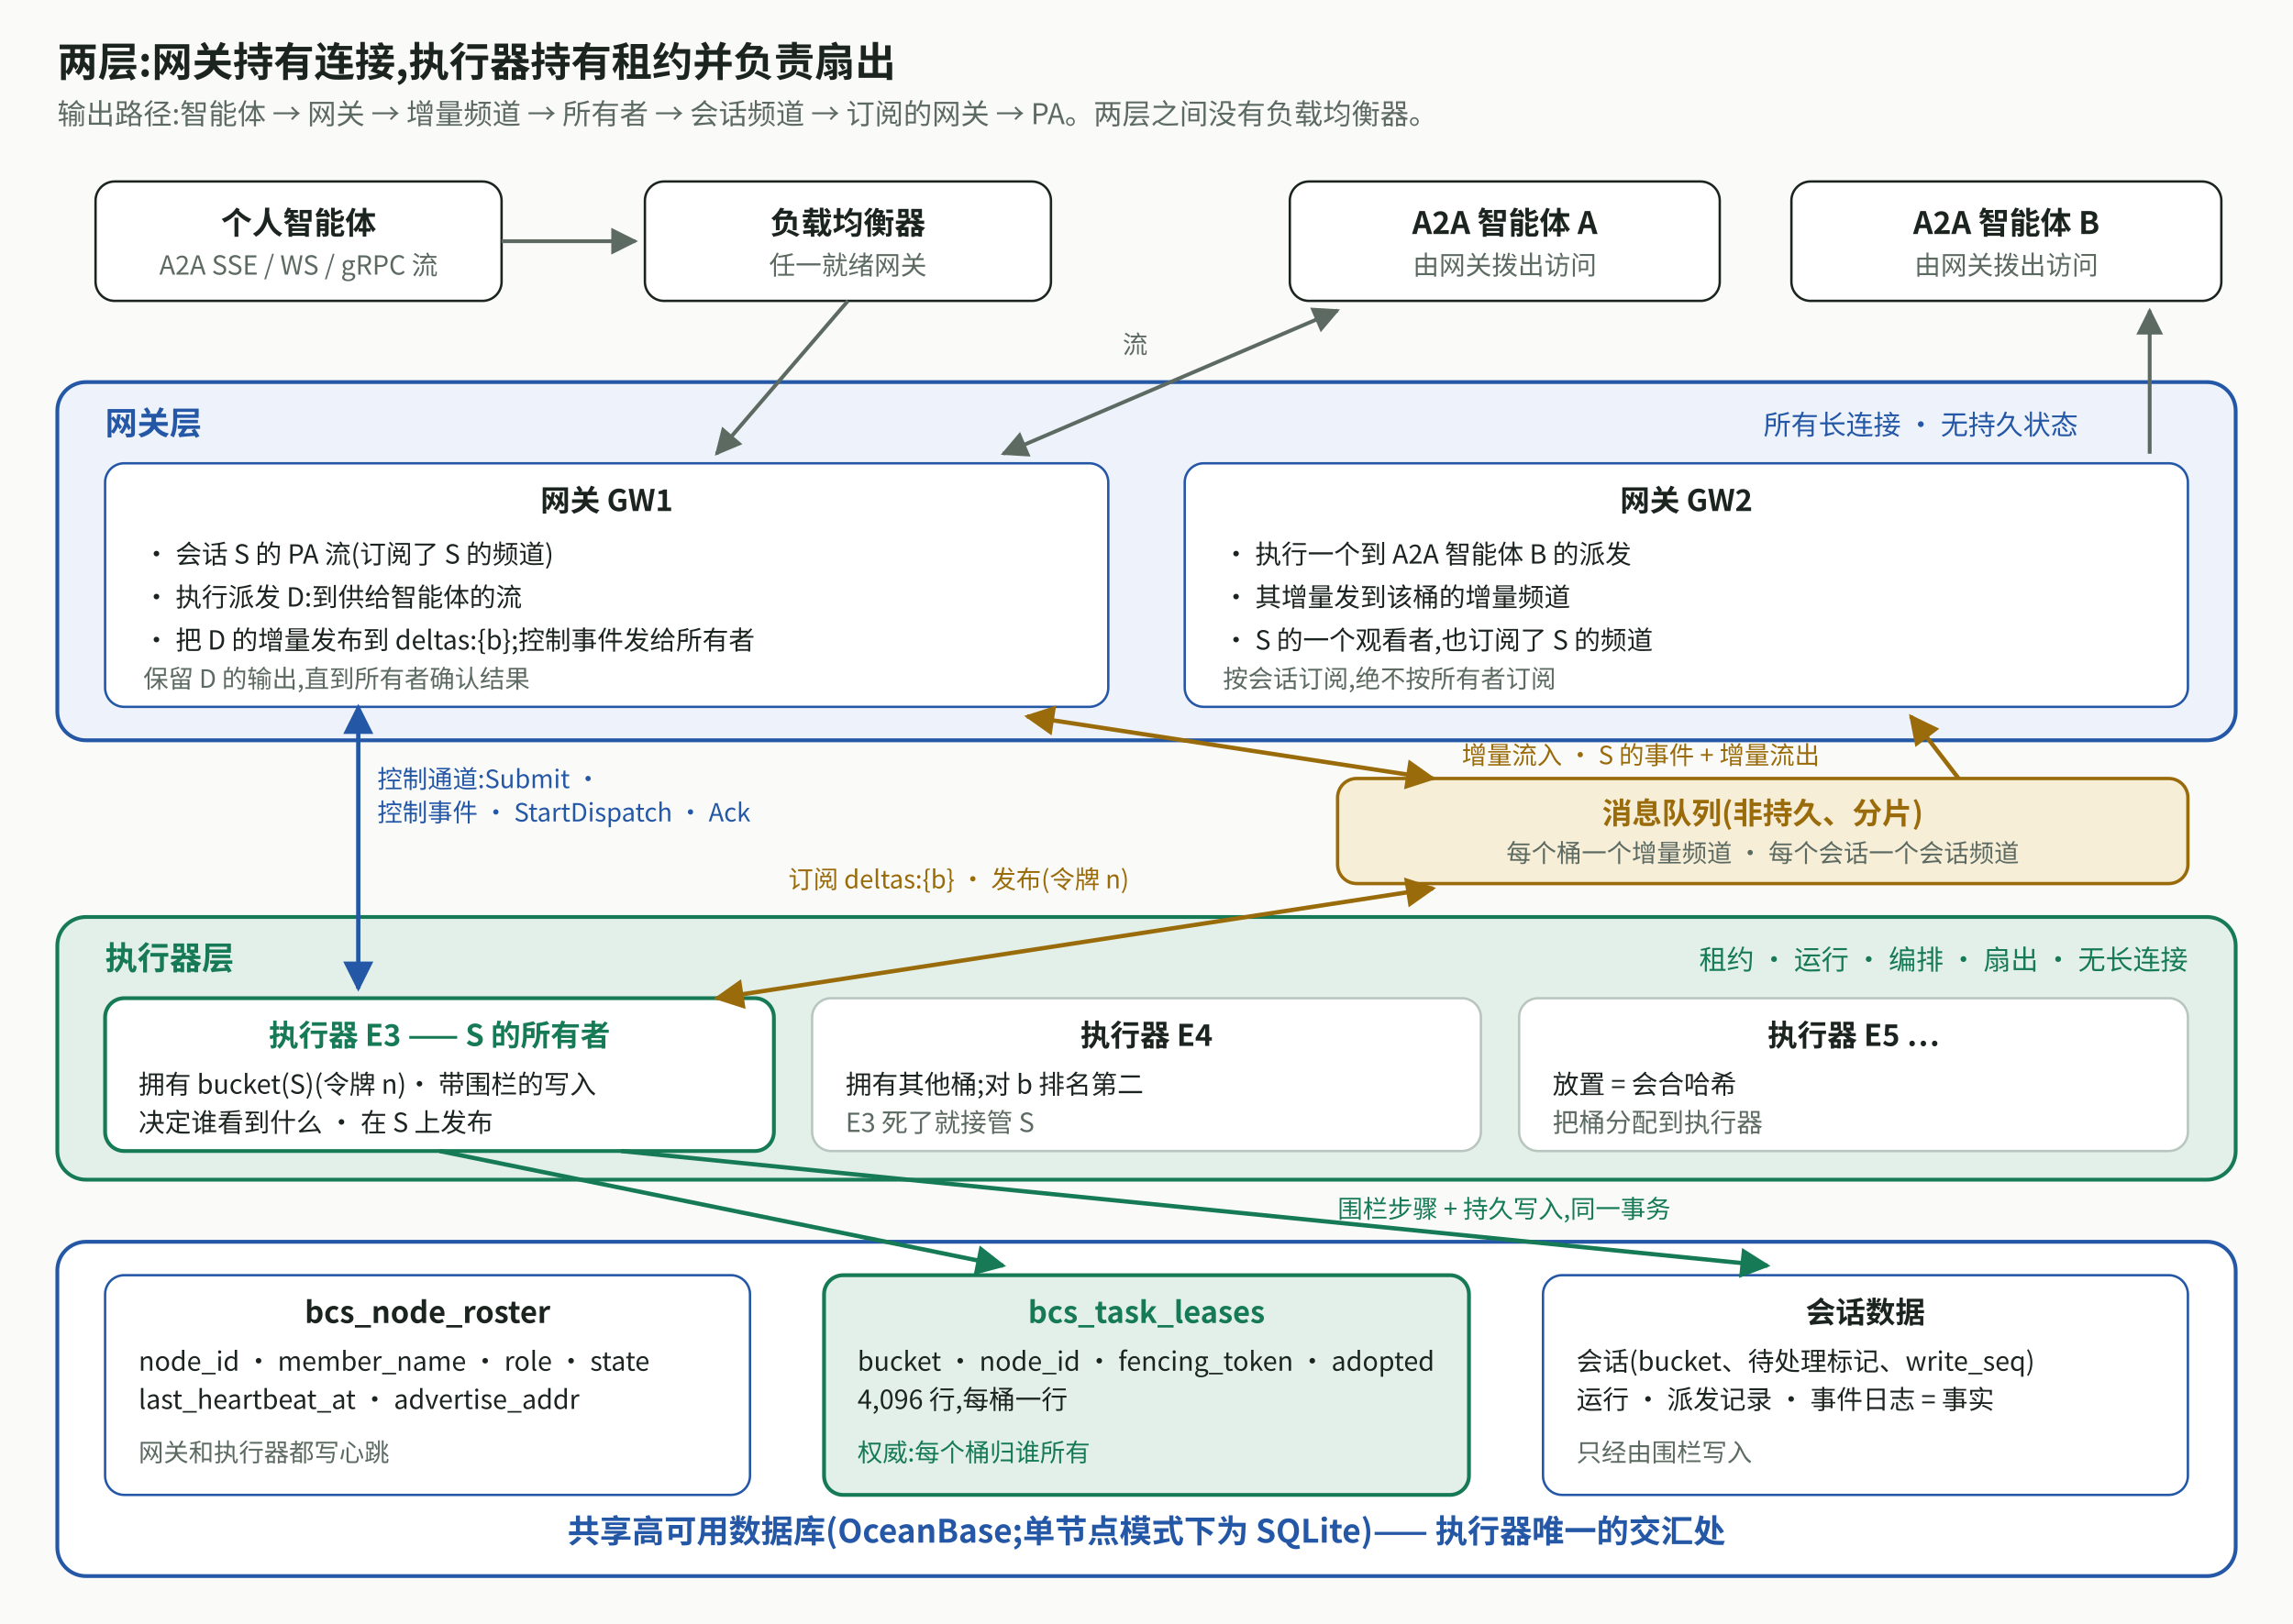
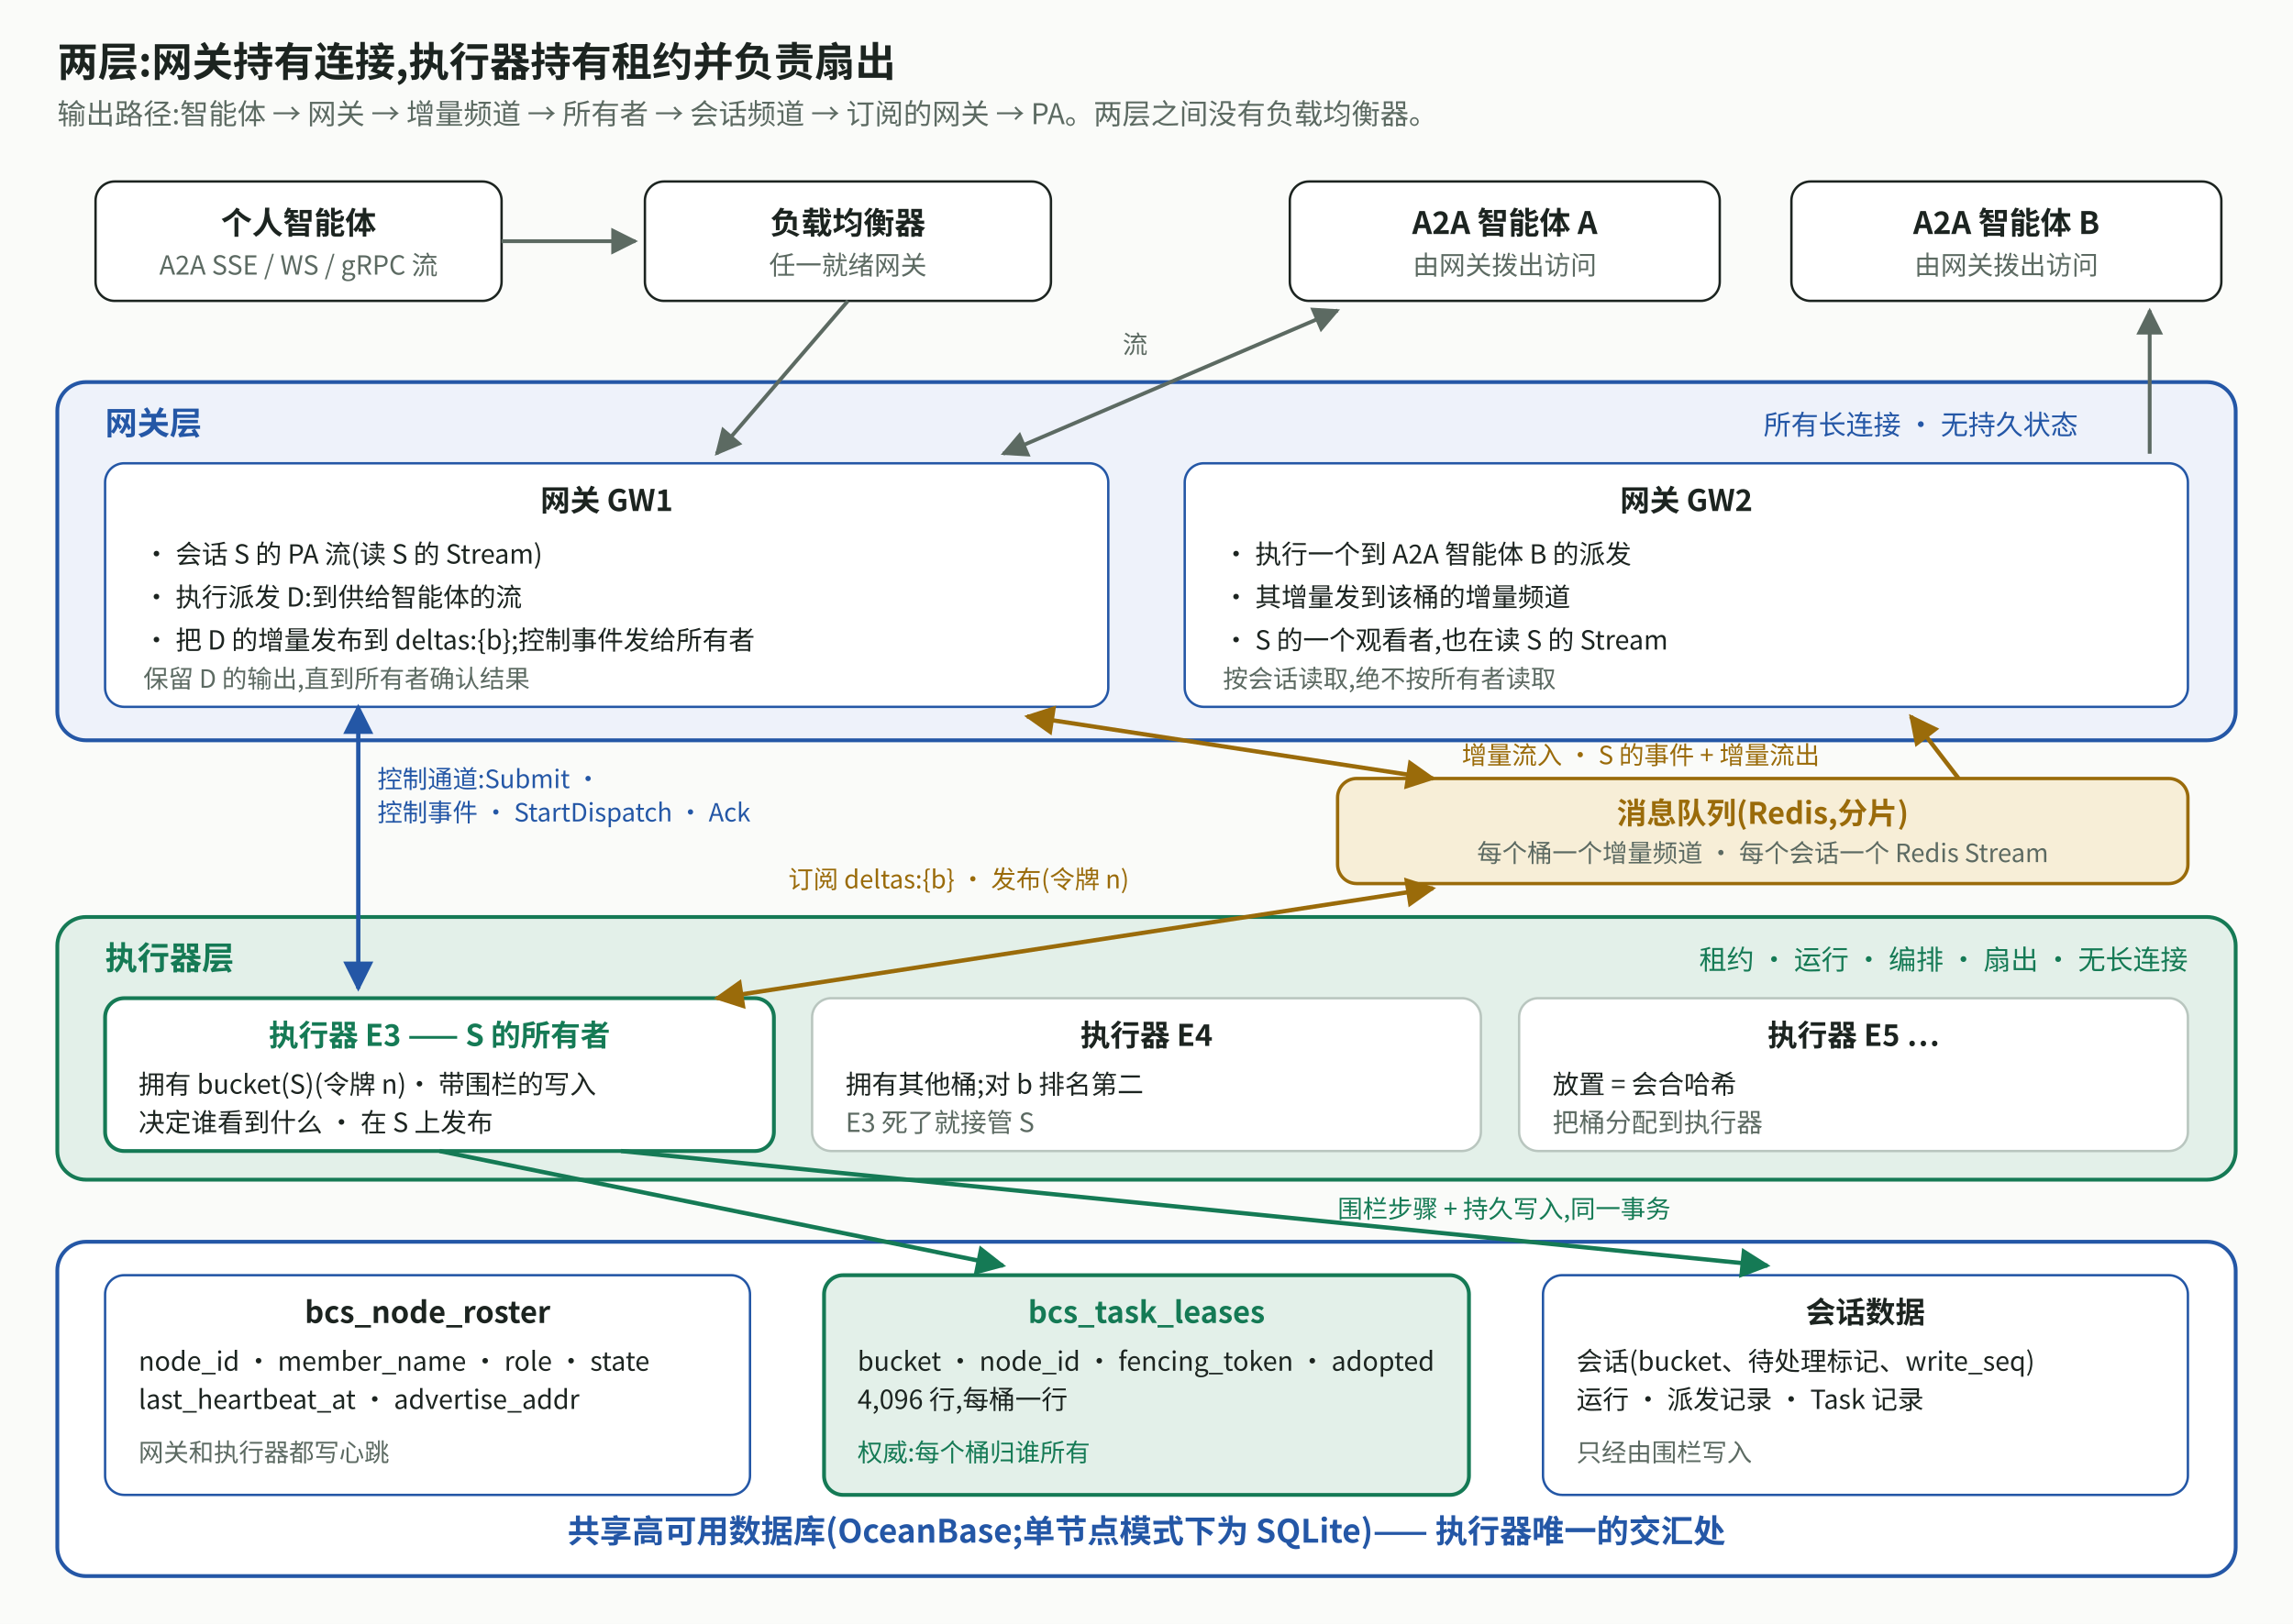
<svg xmlns="http://www.w3.org/2000/svg" viewBox="0 0 960 680" font-family="'PingFang SC', 'Noto Sans CJK SC', 'Microsoft YaHei', 'WenQuanYi Zen Hei', Arial, Helvetica, sans-serif">
  <defs>
    <marker id="ar" viewBox="0 0 10 10" refX="9" refY="5" markerWidth="7" markerHeight="7" orient="auto-start-reverse">
      <path d="M0 0L10 5L0 10z" fill="#5c6a62" />
    </marker>
    <marker id="ab" viewBox="0 0 10 10" refX="9" refY="5" markerWidth="7" markerHeight="7" orient="auto-start-reverse">
      <path d="M0 0L10 5L0 10z" fill="#2457a6" />
    </marker>
    <marker id="ag" viewBox="0 0 10 10" refX="9" refY="5" markerWidth="7" markerHeight="7" orient="auto-start-reverse">
      <path d="M0 0L10 5L0 10z" fill="#157a55" />
    </marker>
    <marker id="ao" viewBox="0 0 10 10" refX="9" refY="5" markerWidth="7" markerHeight="7" orient="auto-start-reverse">
      <path d="M0 0L10 5L0 10z" fill="#9a6b0a" />
    </marker>
  </defs>
  <rect x="0" y="0" width="960" height="680" fill="#fafbf9" />
  <text x="24" y="32" font-size="17" font-weight="bold" fill="#1c2420">两层:网关持有连接,执行器持有租约并负责扇出</text>
  <text x="24" y="52" font-size="12" fill="#5c6a62">输出路径:智能体 → 网关 → 增量频道 → 所有者 → 会话频道 → 订阅的网关 → PA。两层之间没有负载均衡器。</text>
  <rect x="40" y="76" width="170" height="50" rx="8" fill="#ffffff" stroke="#1c2420" />
  <text x="125" y="98" font-size="13" font-weight="bold" text-anchor="middle" fill="#1c2420">个人智能体</text>
  <text x="125" y="115" font-size="11" text-anchor="middle" fill="#5c6a62">A2A SSE / WS / gRPC 流</text>
  <rect x="270" y="76" width="170" height="50" rx="8" fill="#ffffff" stroke="#1c2420" />
  <text x="355" y="98" font-size="13" font-weight="bold" text-anchor="middle" fill="#1c2420">负载均衡器</text>
  <text x="355" y="115" font-size="11" text-anchor="middle" fill="#5c6a62">任一就绪网关</text>
  <line x1="210" y1="101" x2="266" y2="101" stroke="#5c6a62" stroke-width="1.6" marker-end="url(#ar)" />
  <rect x="540" y="76" width="180" height="50" rx="8" fill="#ffffff" stroke="#1c2420" />
  <text x="630" y="98" font-size="13" font-weight="bold" text-anchor="middle" fill="#1c2420">A2A 智能体 A</text>
  <text x="630" y="115" font-size="11" text-anchor="middle" fill="#5c6a62">由网关拨出访问</text>
  <rect x="750" y="76" width="180" height="50" rx="8" fill="#ffffff" stroke="#1c2420" />
  <text x="840" y="98" font-size="13" font-weight="bold" text-anchor="middle" fill="#1c2420">A2A 智能体 B</text>
  <text x="840" y="115" font-size="11" text-anchor="middle" fill="#5c6a62">由网关拨出访问</text>
  <rect x="24" y="160" width="912" height="150" rx="12" fill="#eef2fa" stroke="#2457a6" stroke-width="1.6" />
  <text x="44" y="182" font-size="13.5" font-weight="bold" fill="#2457a6">网关层</text>
  <text x="870" y="182" font-size="11.5" text-anchor="end" fill="#2457a6">所有长连接 · 无持久状态</text>
  <rect x="44" y="194" width="420" height="102" rx="8" fill="#ffffff" stroke="#2457a6" />
  <text x="254" y="214" font-size="12.5" font-weight="bold" text-anchor="middle" fill="#1c2420">网关 GW1</text>
-   <text x="60" y="236" font-size="11" fill="#1c2420">• 会话 S 的 PA 流(订阅了 S 的频道)</text>
+   <text x="60" y="236" font-size="11" fill="#1c2420">• 会话 S 的 PA 流(读 S 的 Stream)</text>
  <text x="60" y="254" font-size="11" fill="#1c2420">• 执行派发 D:到供给智能体的流</text>
  <text x="60" y="272" font-size="11" fill="#1c2420">• 把 D 的增量发布到 deltas:{b};控制事件发给所有者</text>
  <text x="60" y="288" font-size="10.5" fill="#5c6a62">保留 D 的输出,直到所有者确认结果</text>
  <rect x="496" y="194" width="420" height="102" rx="8" fill="#ffffff" stroke="#2457a6" />
  <text x="706" y="214" font-size="12.5" font-weight="bold" text-anchor="middle" fill="#1c2420">网关 GW2</text>
  <text x="512" y="236" font-size="11" fill="#1c2420">• 执行一个到 A2A 智能体 B 的派发</text>
  <text x="512" y="254" font-size="11" fill="#1c2420">• 其增量发到该桶的增量频道</text>
-   <text x="512" y="272" font-size="11" fill="#1c2420">• S 的一个观看者,也订阅了 S 的频道</text>
-   <text x="512" y="288" font-size="10.5" fill="#5c6a62">按会话订阅,绝不按所有者订阅</text>
+   <text x="512" y="272" font-size="11" fill="#1c2420">• S 的一个观看者,也在读 S 的 Stream</text>
+   <text x="512" y="288" font-size="10.5" fill="#5c6a62">按会话读取,绝不按所有者读取</text>
  <line x1="355" y1="126" x2="300" y2="190" stroke="#5c6a62" stroke-width="1.6" marker-end="url(#ar)" />
  <line x1="560" y1="130" x2="420" y2="190" stroke="#5c6a62" stroke-width="1.6" marker-start="url(#ar)" marker-end="url(#ar)" />
  <text x="470" y="148" font-size="10.5" fill="#5c6a62">流</text>
  <line x1="900" y1="190" x2="900" y2="130" stroke="#5c6a62" stroke-width="1.6" marker-end="url(#ar)" />
  <rect x="560" y="326" width="356" height="44" rx="8" fill="#f7eed7" stroke="#9a6b0a" stroke-width="1.4" />
-   <text x="738" y="345" font-size="12.5" font-weight="bold" text-anchor="middle" fill="#9a6b0a">消息队列(非持久、分片)</text>
-   <text x="738" y="361" font-size="10.5" text-anchor="middle" fill="#5c6a62">每个桶一个增量频道 · 每个会话一个会话频道</text>
+   <text x="738" y="345" font-size="12.5" font-weight="bold" text-anchor="middle" fill="#9a6b0a">消息队列(Redis,分片)</text>
+   <text x="738" y="361" font-size="10.5" text-anchor="middle" fill="#5c6a62">每个桶一个增量频道 · 每个会话一个 Redis Stream</text>
  <line x1="600" y1="326" x2="430" y2="300" stroke="#9a6b0a" stroke-width="1.8" marker-start="url(#ao)" marker-end="url(#ao)" />
  <line x1="820" y1="326" x2="800" y2="300" stroke="#9a6b0a" stroke-width="1.8" marker-end="url(#ao)" />
  <text x="612" y="320" font-size="10.5" fill="#9a6b0a">增量流入 · S 的事件 + 增量流出</text>
  <rect x="24" y="384" width="912" height="110" rx="12" fill="#e3f0e9" stroke="#157a55" stroke-width="1.6" />
  <text x="44" y="406" font-size="13.5" font-weight="bold" fill="#157a55">执行器层</text>
  <text x="916" y="406" font-size="11.5" text-anchor="end" fill="#157a55">租约 · 运行 · 编排 · 扇出 · 无长连接</text>
  <rect x="44" y="418" width="280" height="64" rx="8" fill="#ffffff" stroke="#157a55" stroke-width="1.6" />
  <text x="184" y="438" font-size="12.5" font-weight="bold" text-anchor="middle" fill="#157a55">执行器 E3 —— S 的所有者</text>
  <text x="58" y="458" font-size="11" fill="#1c2420">拥有 bucket(S)(令牌 n)· 带围栏的写入</text>
  <text x="58" y="474" font-size="11" fill="#1c2420">决定谁看到什么 · 在 S 上发布</text>
  <rect x="340" y="418" width="280" height="64" rx="8" fill="#ffffff" stroke="#b9c6bf" />
  <text x="480" y="438" font-size="12.5" font-weight="bold" text-anchor="middle" fill="#1c2420">执行器 E4</text>
  <text x="354" y="458" font-size="11" fill="#1c2420">拥有其他桶;对 b 排名第二</text>
  <text x="354" y="474" font-size="11" fill="#5c6a62">E3 死了就接管 S</text>
  <rect x="636" y="418" width="280" height="64" rx="8" fill="#ffffff" stroke="#b9c6bf" />
  <text x="776" y="438" font-size="12.5" font-weight="bold" text-anchor="middle" fill="#1c2420">执行器 E5 …</text>
  <text x="650" y="458" font-size="11" fill="#1c2420">放置 = 会合哈希</text>
  <text x="650" y="474" font-size="11" fill="#5c6a62">把桶分配到执行器</text>
  <line x1="150" y1="296" x2="150" y2="414" stroke="#2457a6" stroke-width="1.8" marker-start="url(#ab)" marker-end="url(#ab)" />
  <text x="158" y="330" font-size="10.5" fill="#2457a6">控制通道:Submit ·</text>
  <text x="158" y="344" font-size="10.5" fill="#2457a6">控制事件 · StartDispatch · Ack</text>
  <line x1="300" y1="418" x2="600" y2="372" stroke="#9a6b0a" stroke-width="1.8" marker-start="url(#ao)" marker-end="url(#ao)" />
  <text x="330" y="372" font-size="10.5" fill="#9a6b0a">订阅 deltas:{b} · 发布(令牌 n)</text>
  <rect x="24" y="520" width="912" height="140" rx="12" fill="#ffffff" stroke="#2457a6" stroke-width="1.6" />
  <text x="480" y="646" font-size="13.5" font-weight="bold" text-anchor="middle" fill="#2457a6">共享高可用数据库(OceanBase;单节点模式下为 SQLite)—— 执行器唯一的交汇处</text>
  <rect x="44" y="534" width="270" height="92" rx="8" fill="#ffffff" stroke="#2457a6" />
  <text x="179" y="554" font-size="12.5" font-weight="bold" text-anchor="middle" fill="#1c2420">bcs_node_roster</text>
  <text x="58" y="574" font-size="11" fill="#1c2420">node_id · member_name · role · state</text>
  <text x="58" y="590" font-size="11" fill="#1c2420">last_heartbeat_at · advertise_addr</text>
  <text x="58" y="612" font-size="10.5" fill="#5c6a62">网关和执行器都写心跳</text>
  <rect x="345" y="534" width="270" height="92" rx="8" fill="#e3f0e9" stroke="#157a55" stroke-width="1.6" />
  <text x="480" y="554" font-size="12.5" font-weight="bold" text-anchor="middle" fill="#157a55">bcs_task_leases</text>
  <text x="359" y="574" font-size="11" fill="#1c2420">bucket · node_id · fencing_token · adopted</text>
  <text x="359" y="590" font-size="11" fill="#1c2420">4,096 行,每桶一行</text>
  <text x="359" y="612" font-size="10.5" fill="#157a55">权威:每个桶归谁所有</text>
  <rect x="646" y="534" width="270" height="92" rx="8" fill="#ffffff" stroke="#2457a6" />
  <text x="781" y="554" font-size="12.5" font-weight="bold" text-anchor="middle" fill="#1c2420">会话数据</text>
  <text x="660" y="574" font-size="11" fill="#1c2420">会话(bucket、待处理标记、write_seq)</text>
-   <text x="660" y="590" font-size="11" fill="#1c2420">运行 · 派发记录 · 事件日志 = 事实</text>
+   <text x="660" y="590" font-size="11" fill="#1c2420">运行 · 派发记录 · Task 记录</text>
  <text x="660" y="612" font-size="10.5" fill="#5c6a62">只经由围栏写入</text>
  <line x1="184" y1="482" x2="420" y2="530" stroke="#157a55" stroke-width="1.8" marker-end="url(#ag)" />
  <line x1="260" y1="482" x2="740" y2="530" stroke="#157a55" stroke-width="1.8" marker-end="url(#ag)" />
  <text x="560" y="510" font-size="10.5" fill="#157a55">围栏步骤 + 持久写入,同一事务</text>
</svg>
